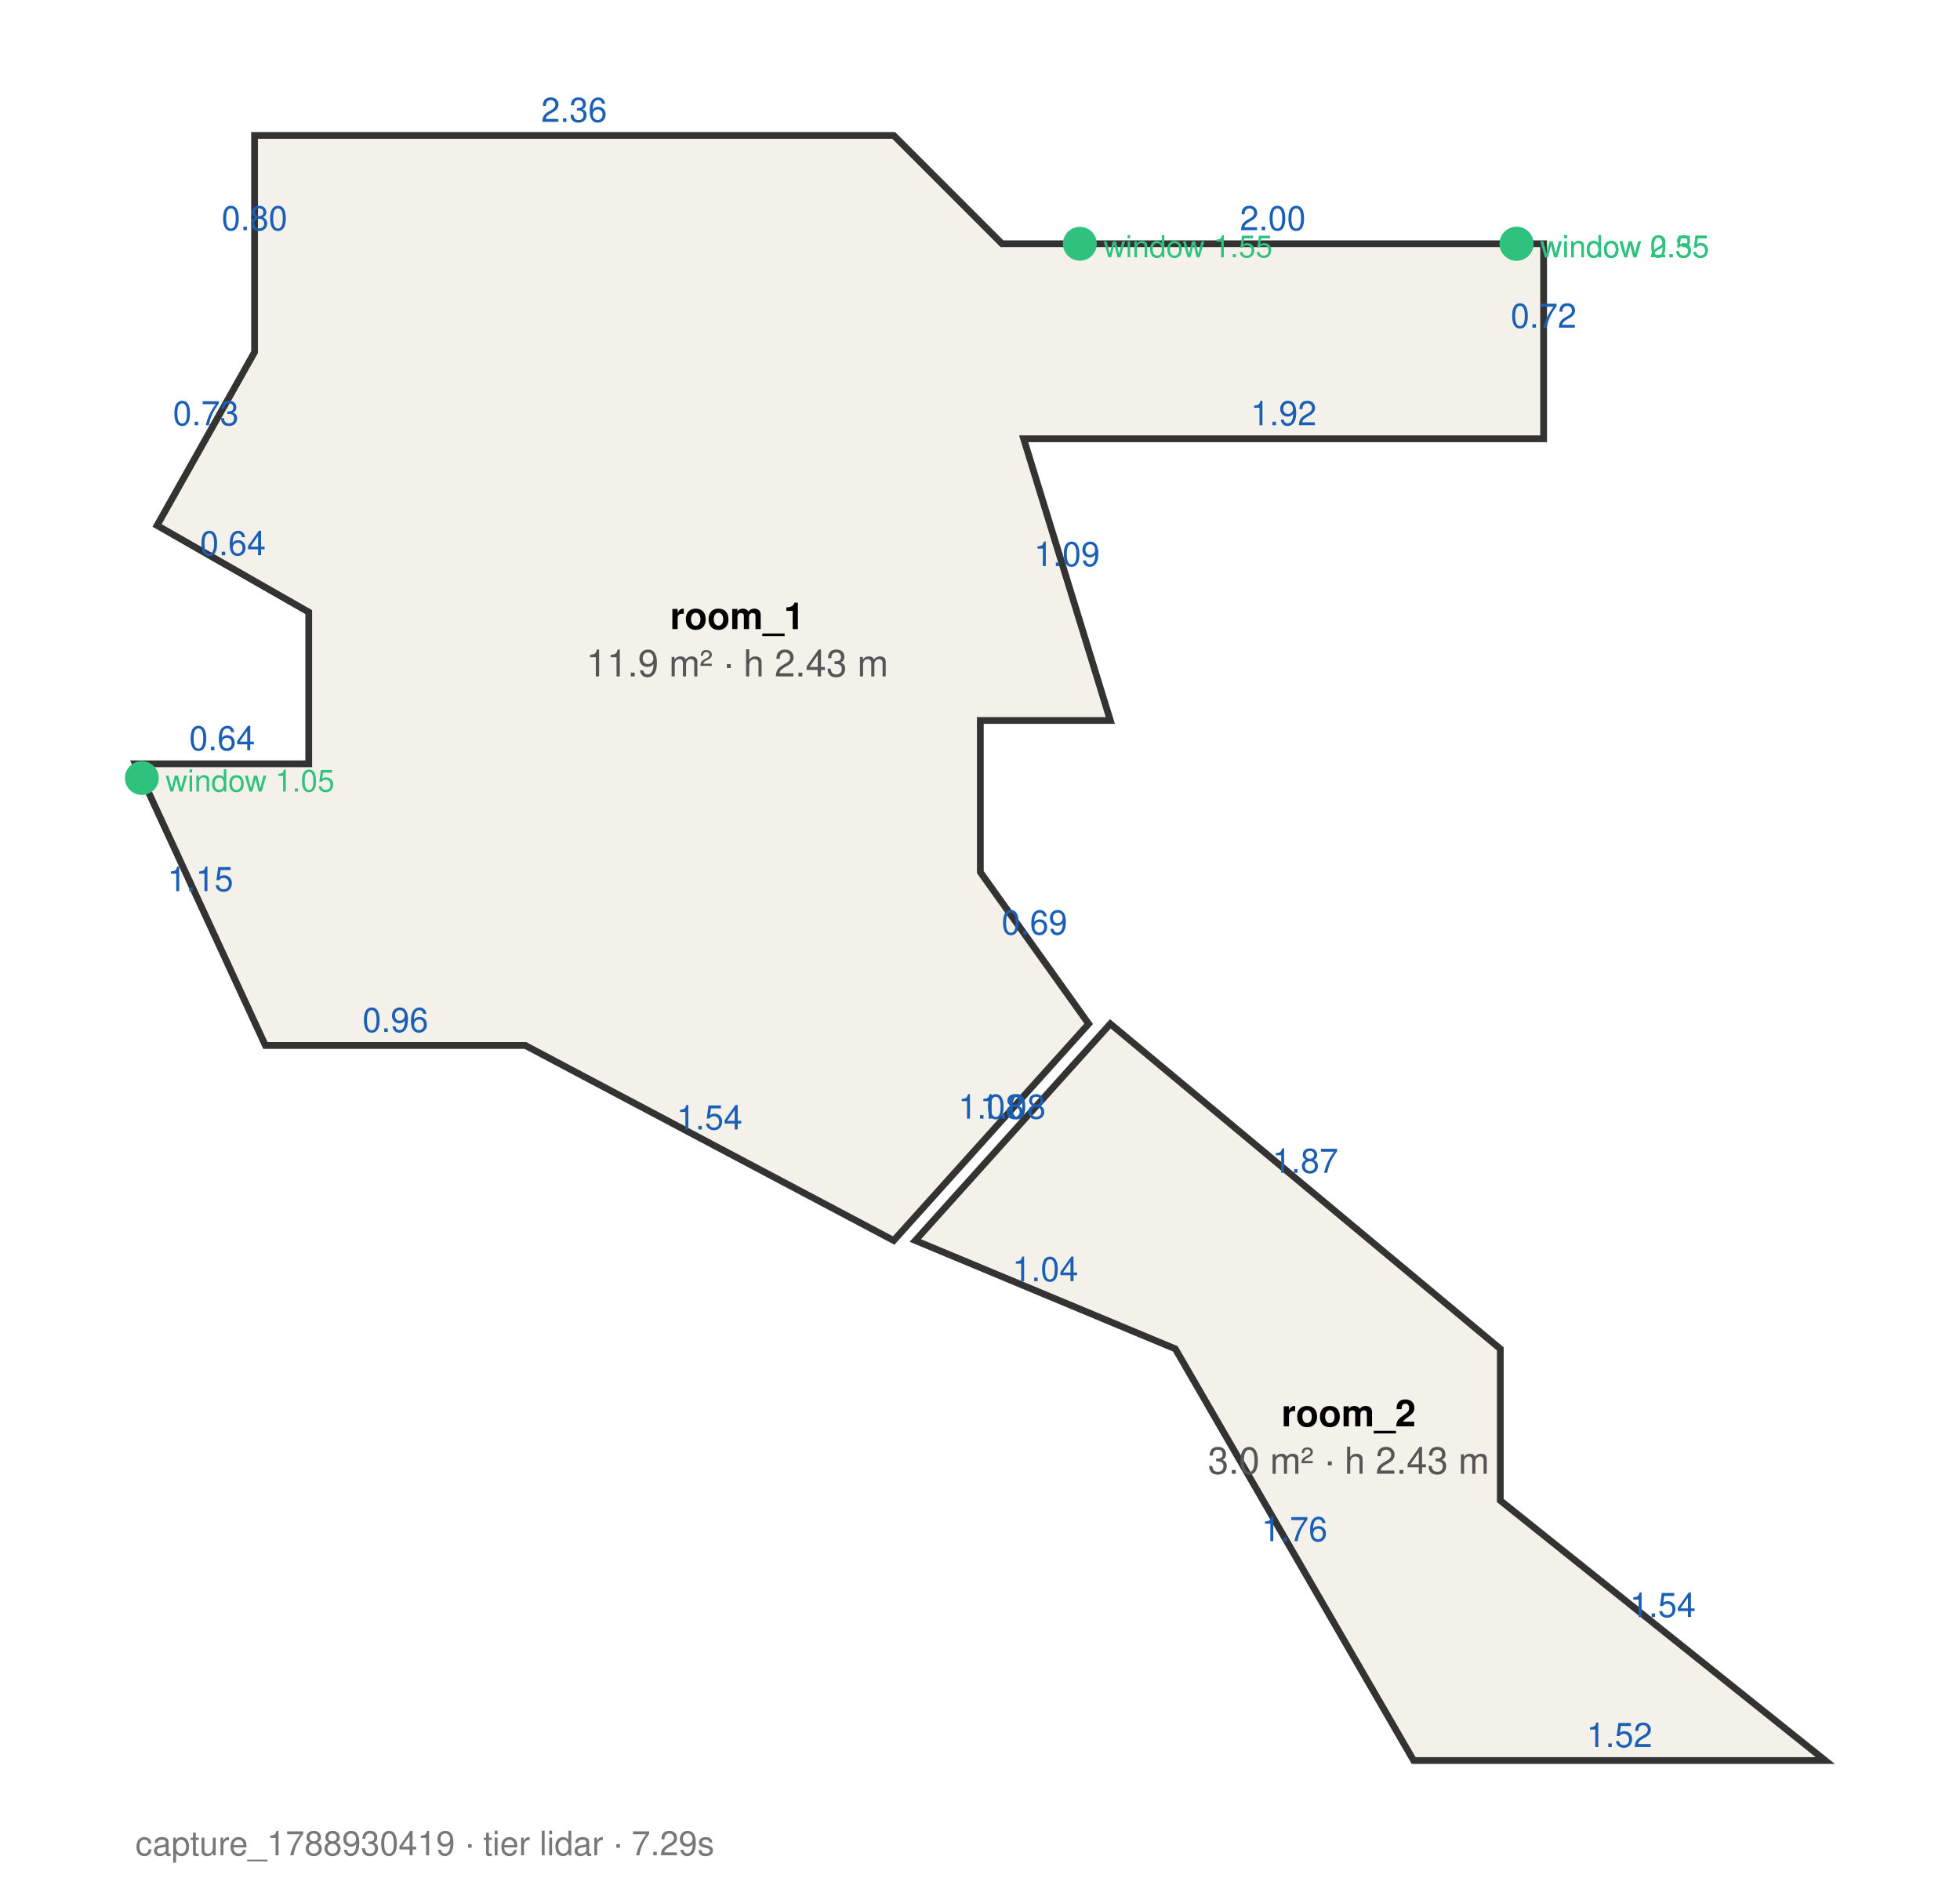
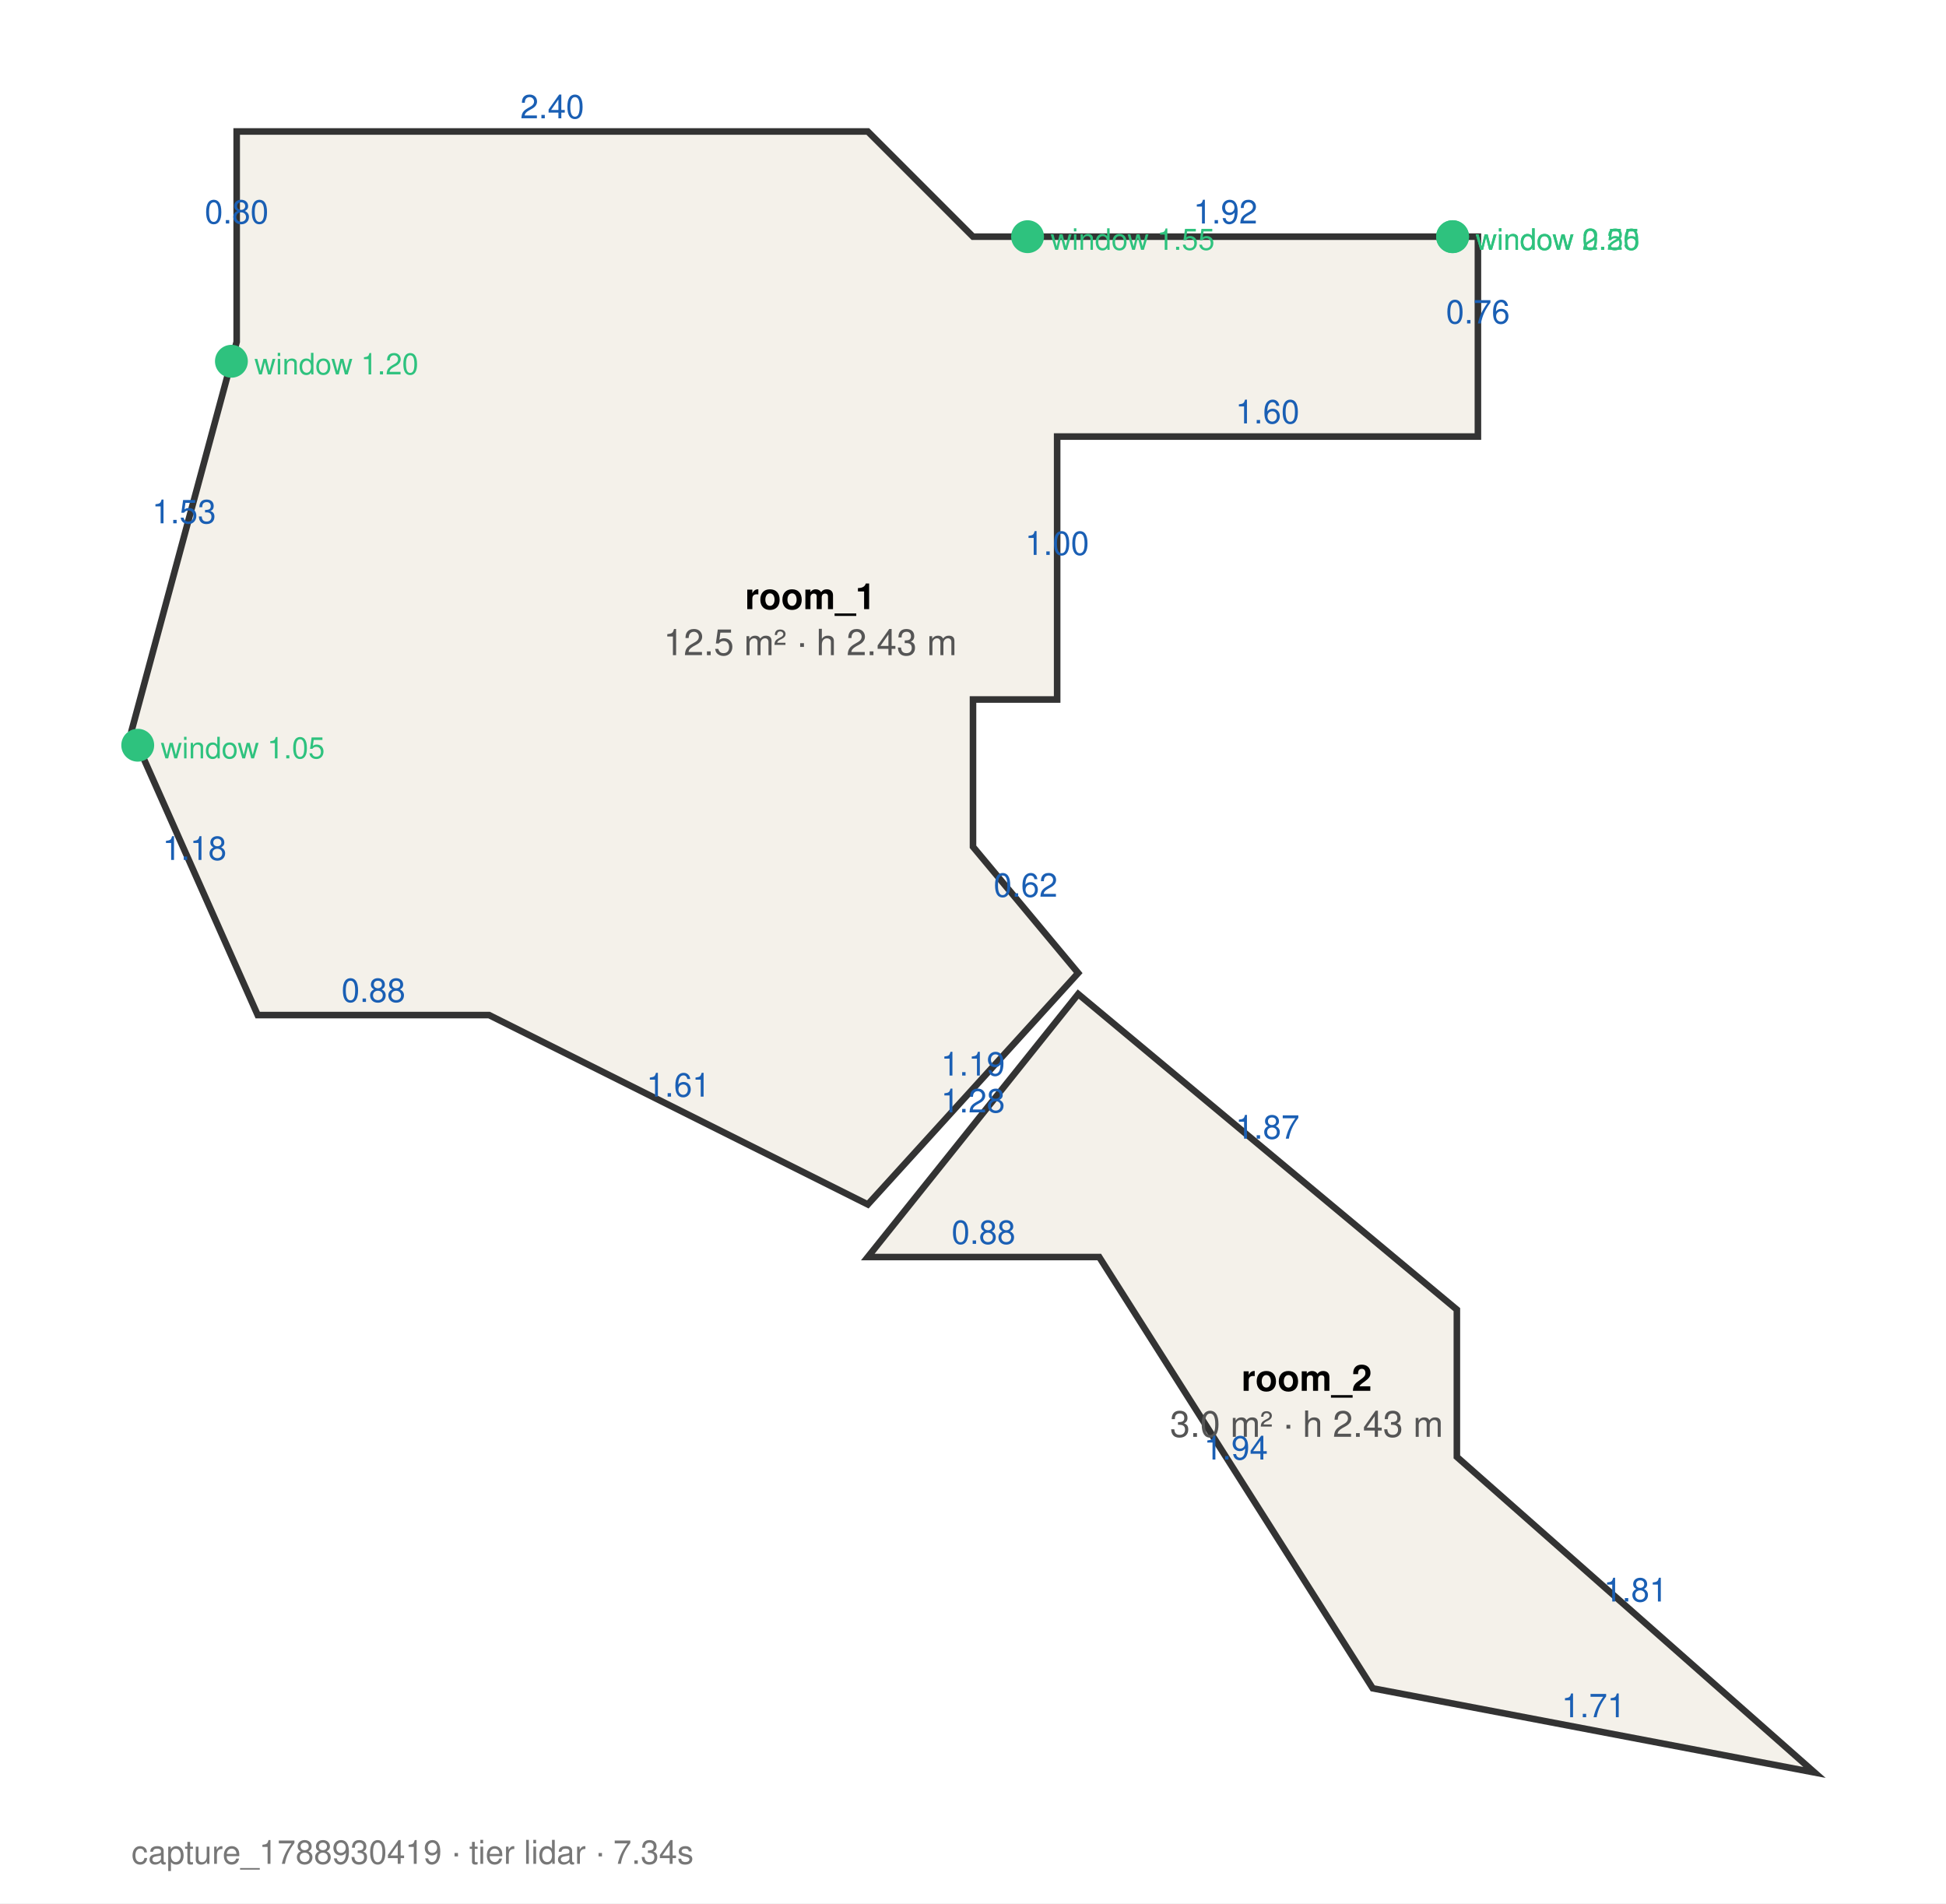
- <svg xmlns="http://www.w3.org/2000/svg" width="579" height="560" viewBox="0 0 579 560" font-family="Helvetica, Arial" font-size="11">
+ <svg xmlns="http://www.w3.org/2000/svg" width="592" height="579" viewBox="0 0 592 579" font-family="Helvetica, Arial" font-size="11">
  <rect width="100%" height="100%" fill="white" />
-   <polygon points="40.0,225.6 78.4,308.8 155.2,308.8 264.0,366.4 321.6,302.4 289.6,257.6 289.6,212.8 328.0,212.8 302.4,129.6 456.0,129.6 456.0,72.0 296.0,72.0 264.0,40.0 75.2,40.0 75.2,104.0 46.4,155.2 91.2,180.8 91.2,225.6" fill="#f4f1ea" stroke="#333" stroke-width="2" />
-   <text x="217.8" y="185.8" text-anchor="middle" font-weight="bold">room_1</text>
-   <text x="217.8" y="199.8" text-anchor="middle" fill="#555">11.9 m² · h 2.43 m</text>
-   <text x="59.2" y="263.2" text-anchor="middle" fill="#1a5fb4" font-size="10">1.15</text>
-   <text x="116.8" y="304.8" text-anchor="middle" fill="#1a5fb4" font-size="10">0.96</text>
-   <text x="209.6" y="333.6" text-anchor="middle" fill="#1a5fb4" font-size="10">1.54</text>
-   <text x="292.8" y="330.4" text-anchor="middle" fill="#1a5fb4" font-size="10">1.08</text>
-   <text x="305.6" y="276.0" text-anchor="middle" fill="#1a5fb4" font-size="10">0.69</text>
-   <text x="315.2" y="167.2" text-anchor="middle" fill="#1a5fb4" font-size="10">1.09</text>
-   <text x="379.2" y="125.6" text-anchor="middle" fill="#1a5fb4" font-size="10">1.92</text>
-   <text x="456.0" y="96.8" text-anchor="middle" fill="#1a5fb4" font-size="10">0.72</text>
-   <text x="376.0" y="68.0" text-anchor="middle" fill="#1a5fb4" font-size="10">2.00</text>
-   <text x="169.6" y="36.0" text-anchor="middle" fill="#1a5fb4" font-size="10">2.36</text>
-   <text x="75.2" y="68.0" text-anchor="middle" fill="#1a5fb4" font-size="10">0.80</text>
-   <text x="60.8" y="125.6" text-anchor="middle" fill="#1a5fb4" font-size="10">0.73</text>
-   <text x="68.8" y="164.0" text-anchor="middle" fill="#1a5fb4" font-size="10">0.64</text>
-   <text x="65.6" y="221.6" text-anchor="middle" fill="#1a5fb4" font-size="10">0.64</text>
-   <circle cx="41.9" cy="229.8" r="5" fill="#2ec27e" />
-   <text x="48.9" y="233.8" font-size="9" fill="#2ec27e">window 1.05</text>
-   <circle cx="448.0" cy="72.0" r="5" fill="#2ec27e" />
-   <text x="455.0" y="76.0" font-size="9" fill="#2ec27e">window 0.55</text>
-   <circle cx="448.0" cy="72.0" r="5" fill="#2ec27e" />
-   <text x="455.0" y="76.0" font-size="9" fill="#2ec27e">window 2.35</text>
-   <circle cx="319.0" cy="72.0" r="5" fill="#2ec27e" />
-   <text x="326.0" y="76.0" font-size="9" fill="#2ec27e">window 1.55</text>
-   <polygon points="270.4,366.4 347.2,398.4 417.6,520.0 539.2,520.0 443.2,443.2 443.2,398.4 328.0,302.4" fill="#f4f1ea" stroke="#333" stroke-width="2" />
-   <text x="398.4" y="421.3" text-anchor="middle" font-weight="bold">room_2</text>
-   <text x="398.4" y="435.3" text-anchor="middle" fill="#555">3.0 m² · h 2.43 m</text>
-   <text x="308.8" y="378.4" text-anchor="middle" fill="#1a5fb4" font-size="10">1.04</text>
-   <text x="382.4" y="455.2" text-anchor="middle" fill="#1a5fb4" font-size="10">1.76</text>
-   <text x="478.4" y="516.0" text-anchor="middle" fill="#1a5fb4" font-size="10">1.52</text>
-   <text x="491.2" y="477.6" text-anchor="middle" fill="#1a5fb4" font-size="10">1.54</text>
+   <polygon points="40.0,222.4 78.4,308.8 148.8,308.8 264.0,366.4 328.0,296.0 296.0,257.6 296.0,212.8 321.6,212.8 321.6,132.8 449.6,132.8 449.6,72.0 296.0,72.0 264.0,40.0 72.0,40.0 72.0,104.0" fill="#f4f1ea" stroke="#333" stroke-width="2" />
+   <text x="246.5" y="185.3" text-anchor="middle" font-weight="bold">room_1</text>
+   <text x="246.5" y="199.3" text-anchor="middle" fill="#555">12.5 m² · h 2.43 m</text>
+   <text x="59.2" y="261.6" text-anchor="middle" fill="#1a5fb4" font-size="10">1.18</text>
+   <text x="113.6" y="304.8" text-anchor="middle" fill="#1a5fb4" font-size="10">0.88</text>
+   <text x="206.4" y="333.6" text-anchor="middle" fill="#1a5fb4" font-size="10">1.61</text>
+   <text x="296.0" y="327.2" text-anchor="middle" fill="#1a5fb4" font-size="10">1.19</text>
+   <text x="312.0" y="272.8" text-anchor="middle" fill="#1a5fb4" font-size="10">0.62</text>
+   <text x="321.6" y="168.8" text-anchor="middle" fill="#1a5fb4" font-size="10">1.00</text>
+   <text x="385.6" y="128.8" text-anchor="middle" fill="#1a5fb4" font-size="10">1.60</text>
+   <text x="449.6" y="98.4" text-anchor="middle" fill="#1a5fb4" font-size="10">0.76</text>
+   <text x="372.8" y="68.0" text-anchor="middle" fill="#1a5fb4" font-size="10">1.92</text>
+   <text x="168.0" y="36.0" text-anchor="middle" fill="#1a5fb4" font-size="10">2.40</text>
+   <text x="72.0" y="68.0" text-anchor="middle" fill="#1a5fb4" font-size="10">0.80</text>
+   <text x="56.0" y="159.2" text-anchor="middle" fill="#1a5fb4" font-size="10">1.53</text>
+   <circle cx="41.9" cy="226.7" r="5" fill="#2ec27e" />
+   <text x="48.9" y="230.7" font-size="9" fill="#2ec27e">window 1.05</text>
+   <circle cx="441.9" cy="72.0" r="5" fill="#2ec27e" />
+   <text x="448.9" y="76.0" font-size="9" fill="#2ec27e">window 0.55</text>
+   <circle cx="441.9" cy="72.0" r="5" fill="#2ec27e" />
+   <text x="448.9" y="76.0" font-size="9" fill="#2ec27e">window 2.20</text>
+   <circle cx="312.6" cy="72.0" r="5" fill="#2ec27e" />
+   <text x="319.6" y="76.0" font-size="9" fill="#2ec27e">window 1.55</text>
+   <circle cx="70.4" cy="109.9" r="5" fill="#2ec27e" />
+   <text x="77.4" y="113.9" font-size="9" fill="#2ec27e">window 1.20</text>
+   <polygon points="264.0,382.4 334.4,382.4 417.6,513.6 552.0,539.2 443.2,443.2 443.2,398.4 328.0,302.4" fill="#f4f1ea" stroke="#333" stroke-width="2" />
+   <text x="397.5" y="423.1" text-anchor="middle" font-weight="bold">room_2</text>
+   <text x="397.5" y="437.1" text-anchor="middle" fill="#555">3.0 m² · h 2.43 m</text>
+   <text x="299.2" y="378.4" text-anchor="middle" fill="#1a5fb4" font-size="10">0.88</text>
+   <text x="376.0" y="444.0" text-anchor="middle" fill="#1a5fb4" font-size="10">1.94</text>
+   <text x="484.8" y="522.4" text-anchor="middle" fill="#1a5fb4" font-size="10">1.71</text>
+   <text x="497.6" y="487.2" text-anchor="middle" fill="#1a5fb4" font-size="10">1.81</text>
  <text x="385.6" y="346.4" text-anchor="middle" fill="#1a5fb4" font-size="10">1.87</text>
-   <text x="299.2" y="330.4" text-anchor="middle" fill="#1a5fb4" font-size="10">1.08</text>
-   <text x="40" y="548" fill="#777" font-size="10">capture_1788930419 · tier lidar · 7.29s</text>
+   <text x="296.0" y="338.4" text-anchor="middle" fill="#1a5fb4" font-size="10">1.28</text>
+   <text x="40" y="567" fill="#777" font-size="10">capture_1788930419 · tier lidar · 7.34s</text>
</svg>
